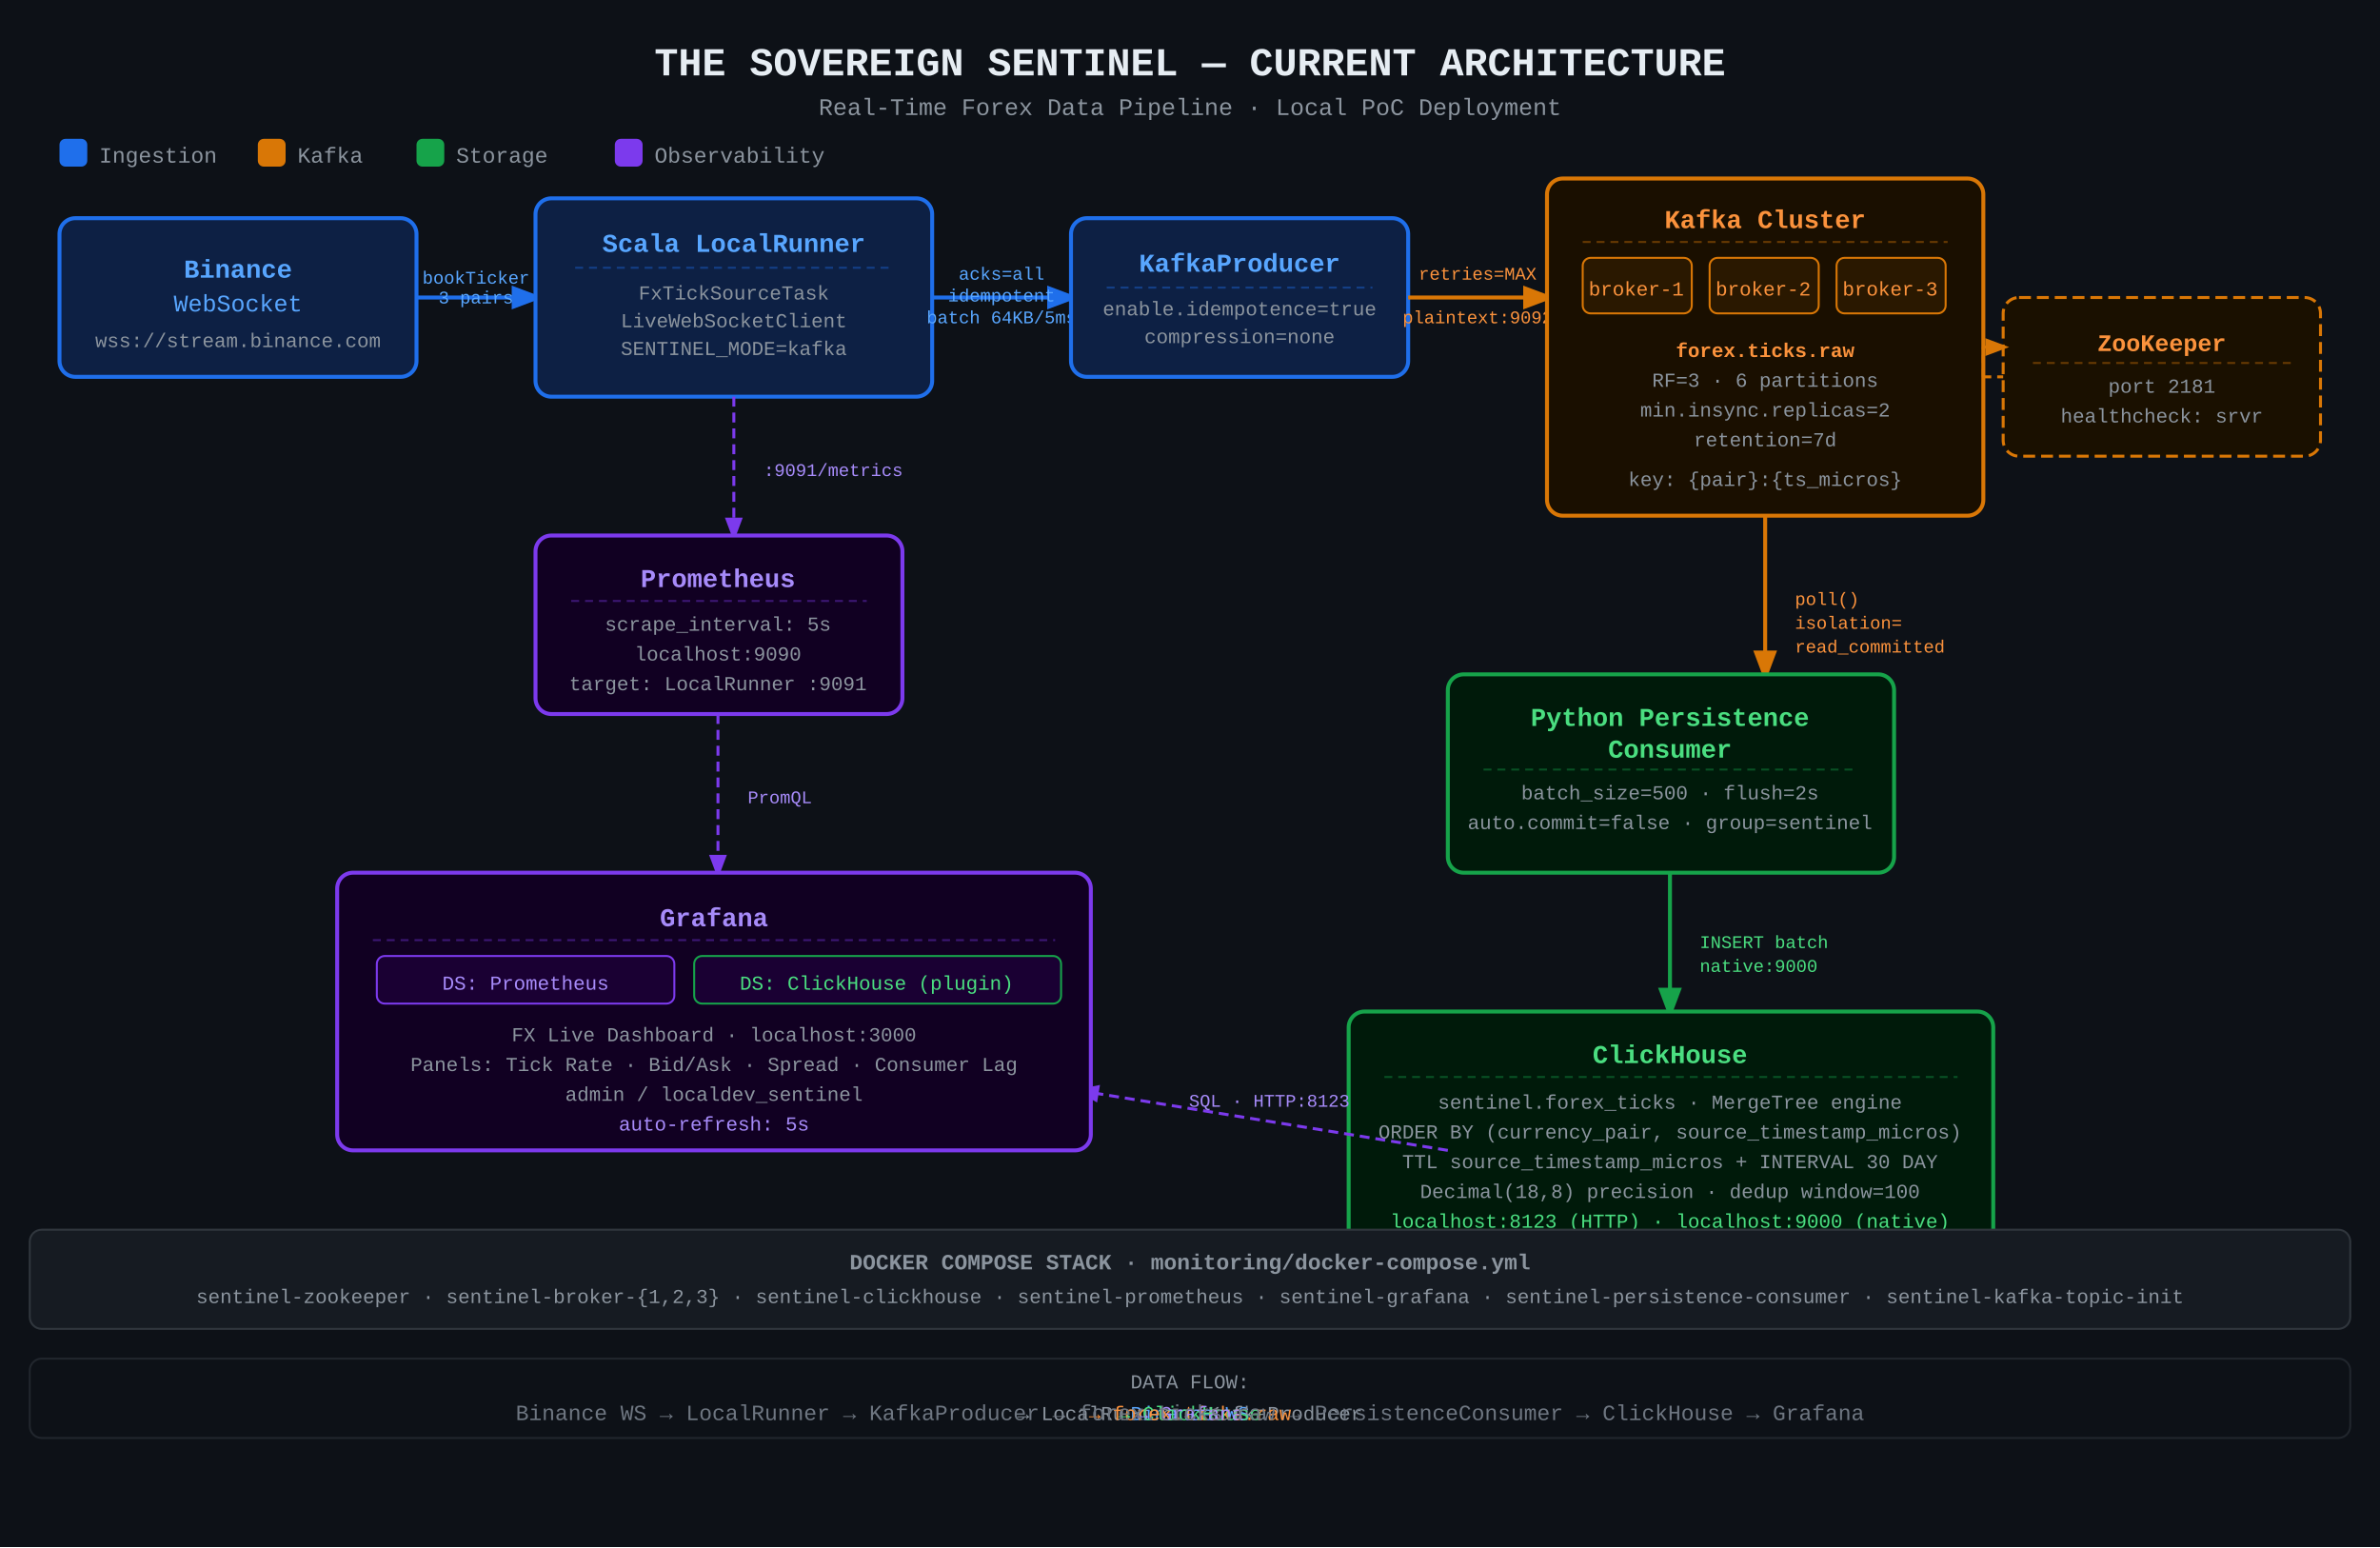
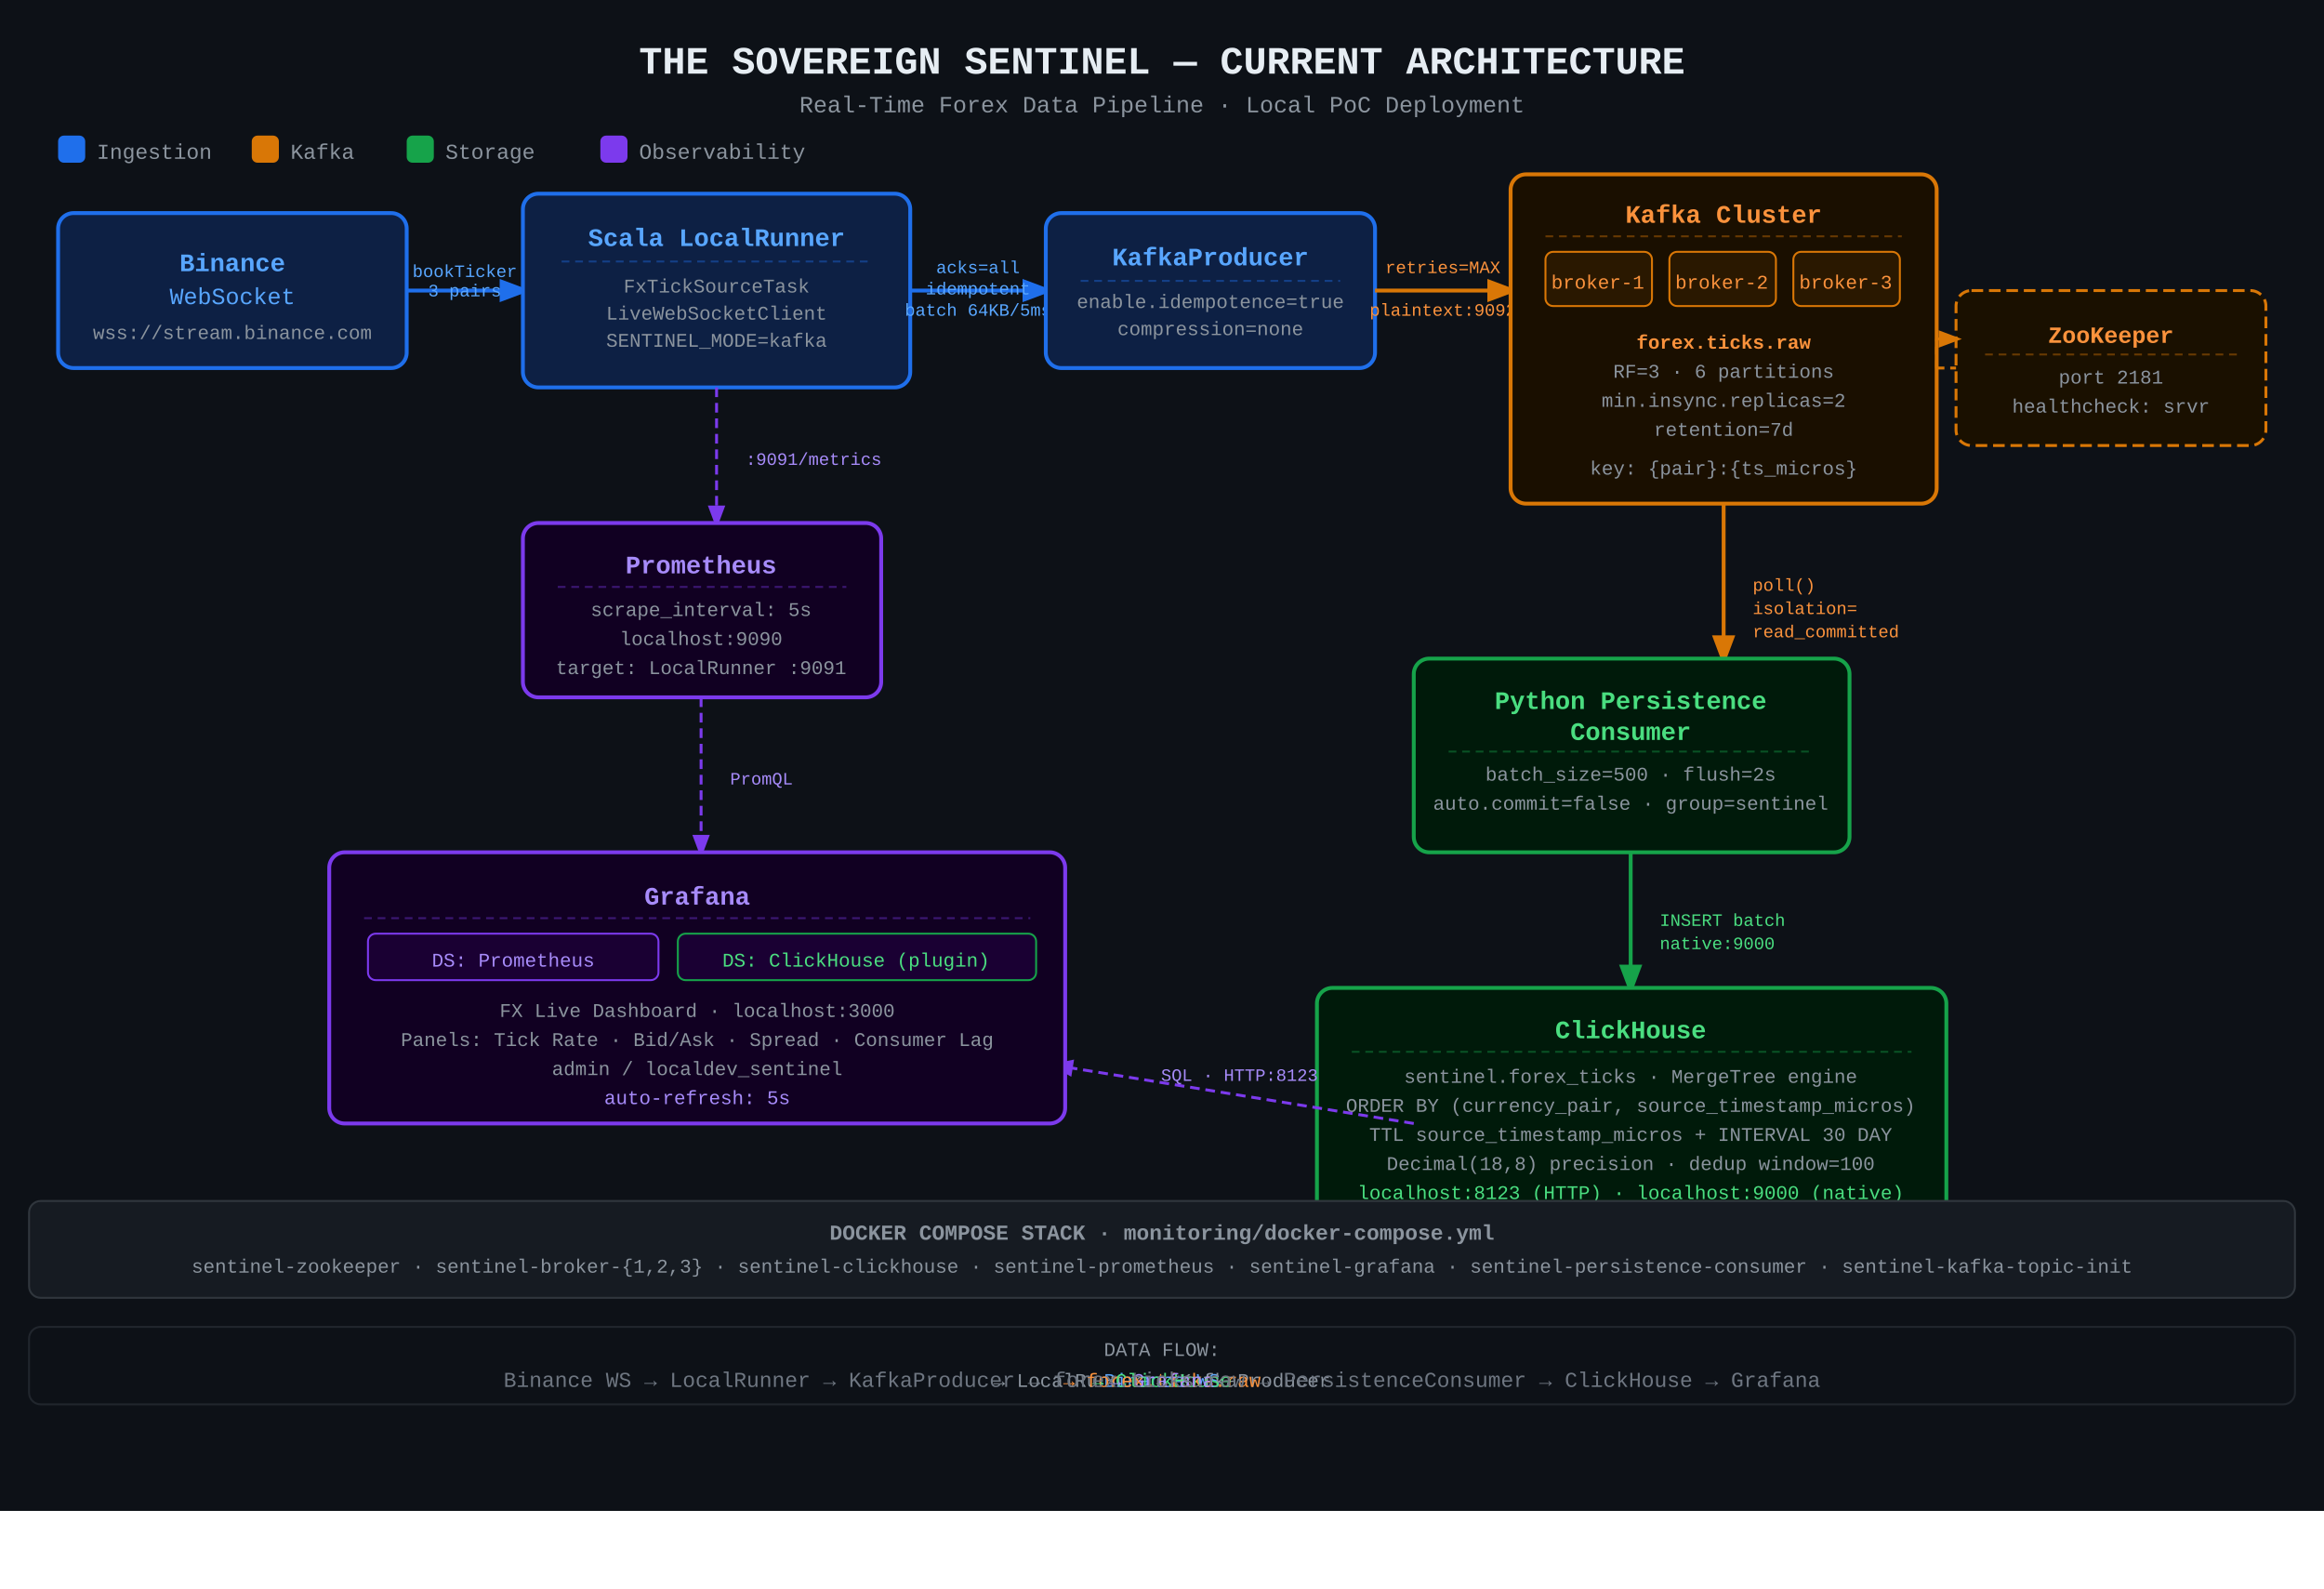
- <svg xmlns="http://www.w3.org/2000/svg" width="1200" height="780" viewBox="0 0 1200 780" font-family="'Courier New', Courier, monospace">
+ <svg xmlns="http://www.w3.org/2000/svg" width="1200" height="820" viewBox="0 0 1200 820" font-family="'Courier New', Courier, monospace">
  <rect width="1200" height="780" fill="#0d1117" />
  <text x="600" y="38" text-anchor="middle" font-size="20" font-weight="bold" fill="#e6edf3">THE SOVEREIGN SENTINEL — CURRENT ARCHITECTURE</text>
  <text x="600" y="58" text-anchor="middle" font-size="12" fill="#8b949e">Real-Time Forex Data Pipeline · Local PoC Deployment</text>
  <rect x="30" y="70" width="14" height="14" rx="3" fill="#1f6feb" />
  <text x="50" y="82" font-size="11" fill="#8b949e">Ingestion</text>
  <rect x="130" y="70" width="14" height="14" rx="3" fill="#d97706" />
  <text x="150" y="82" font-size="11" fill="#8b949e">Kafka</text>
  <rect x="210" y="70" width="14" height="14" rx="3" fill="#16a34a" />
  <text x="230" y="82" font-size="11" fill="#8b949e">Storage</text>
  <rect x="310" y="70" width="14" height="14" rx="3" fill="#7c3aed" />
  <text x="330" y="82" font-size="11" fill="#8b949e">Observability</text>
  <rect x="30" y="110" width="180" height="80" rx="8" fill="#0d2044" stroke="#1f6feb" stroke-width="2" />
  <text x="120" y="140" text-anchor="middle" font-size="13" font-weight="bold" fill="#58a6ff">Binance</text>
  <text x="120" y="157" text-anchor="middle" font-size="12" fill="#58a6ff">WebSocket</text>
  <text x="120" y="175" text-anchor="middle" font-size="10" fill="#8b949e">wss://stream.binance.com</text>
  <line x1="210" y1="150" x2="270" y2="150" stroke="#1f6feb" stroke-width="2" marker-end="url(#arrowBlue)" />
  <text x="240" y="143" text-anchor="middle" font-size="9" fill="#58a6ff">bookTicker</text>
  <text x="240" y="153" text-anchor="middle" font-size="9" fill="#58a6ff">3 pairs</text>
  <rect x="270" y="100" width="200" height="100" rx="8" fill="#0d2044" stroke="#1f6feb" stroke-width="2" />
  <text x="370" y="127" text-anchor="middle" font-size="13" font-weight="bold" fill="#58a6ff">Scala LocalRunner</text>
  <line x1="290" y1="135" x2="450" y2="135" stroke="#1f6feb" stroke-width="1" stroke-dasharray="4,3" opacity="0.4" />
  <text x="370" y="151" text-anchor="middle" font-size="10" fill="#8b949e">FxTickSourceTask</text>
  <text x="370" y="165" text-anchor="middle" font-size="10" fill="#8b949e">LiveWebSocketClient</text>
  <text x="370" y="179" text-anchor="middle" font-size="10" fill="#8b949e">SENTINEL_MODE=kafka</text>
  <line x1="370" y1="200" x2="370" y2="270" stroke="#7c3aed" stroke-width="1.5" stroke-dasharray="5,3" marker-end="url(#arrowPurple)" />
  <text x="385" y="240" font-size="9" fill="#a78bfa">:9091/metrics</text>
  <line x1="470" y1="150" x2="540" y2="150" stroke="#1f6feb" stroke-width="2" marker-end="url(#arrowBlue)" />
  <text x="505" y="141" text-anchor="middle" font-size="9" fill="#58a6ff">acks=all</text>
  <text x="505" y="152" text-anchor="middle" font-size="9" fill="#58a6ff">idempotent</text>
  <text x="505" y="163" text-anchor="middle" font-size="9" fill="#58a6ff">batch 64KB/5ms</text>
  <rect x="540" y="110" width="170" height="80" rx="8" fill="#0d2044" stroke="#1f6feb" stroke-width="2" />
  <text x="625" y="137" text-anchor="middle" font-size="13" font-weight="bold" fill="#58a6ff">KafkaProducer</text>
  <line x1="558" y1="145" x2="692" y2="145" stroke="#1f6feb" stroke-width="1" stroke-dasharray="4,3" opacity="0.4" />
  <text x="625" y="159" text-anchor="middle" font-size="10" fill="#8b949e">enable.idempotence=true</text>
  <text x="625" y="173" text-anchor="middle" font-size="10" fill="#8b949e">compression=none</text>
  <line x1="710" y1="150" x2="780" y2="150" stroke="#d97706" stroke-width="2" marker-end="url(#arrowOrange)" />
  <text x="745" y="141" text-anchor="middle" font-size="9" fill="#fb923c">retries=MAX</text>
  <text x="745" y="163" text-anchor="middle" font-size="9" fill="#fb923c">plaintext:9092</text>
  <rect x="780" y="90" width="220" height="170" rx="8" fill="#1a0f00" stroke="#d97706" stroke-width="2" />
  <text x="890" y="115" text-anchor="middle" font-size="13" font-weight="bold" fill="#fb923c">Kafka Cluster</text>
  <line x1="798" y1="122" x2="982" y2="122" stroke="#d97706" stroke-width="1" stroke-dasharray="4,3" opacity="0.4" />
  <rect x="798" y="130" width="55" height="28" rx="4" fill="#2a1800" stroke="#d97706" stroke-width="1" />
  <text x="825" y="149" text-anchor="middle" font-size="10" fill="#fb923c">broker-1</text>
  <rect x="862" y="130" width="55" height="28" rx="4" fill="#2a1800" stroke="#d97706" stroke-width="1" />
  <text x="889" y="149" text-anchor="middle" font-size="10" fill="#fb923c">broker-2</text>
  <rect x="926" y="130" width="55" height="28" rx="4" fill="#2a1800" stroke="#d97706" stroke-width="1" />
  <text x="953" y="149" text-anchor="middle" font-size="10" fill="#fb923c">broker-3</text>
  <text x="890" y="180" text-anchor="middle" font-size="10" fill="#fb923c" font-weight="bold">forex.ticks.raw</text>
  <text x="890" y="195" text-anchor="middle" font-size="10" fill="#8b949e">RF=3 · 6 partitions</text>
  <text x="890" y="210" text-anchor="middle" font-size="10" fill="#8b949e">min.insync.replicas=2</text>
  <text x="890" y="225" text-anchor="middle" font-size="10" fill="#8b949e">retention=7d</text>
  <text x="890" y="245" text-anchor="middle" font-size="10" fill="#8b949e">key: {pair}:{ts_micros}</text>
  <line x1="890" y1="260" x2="890" y2="340" stroke="#d97706" stroke-width="2" marker-end="url(#arrowOrange)" />
  <text x="905" y="305" font-size="9" fill="#fb923c">poll()</text>
  <text x="905" y="317" font-size="9" fill="#fb923c">isolation=</text>
  <text x="905" y="329" font-size="9" fill="#fb923c">read_committed</text>
  <rect x="730" y="340" width="225" height="100" rx="8" fill="#001a0a" stroke="#16a34a" stroke-width="2" />
  <text x="842" y="366" text-anchor="middle" font-size="13" font-weight="bold" fill="#4ade80">Python Persistence</text>
  <text x="842" y="382" text-anchor="middle" font-size="13" font-weight="bold" fill="#4ade80">Consumer</text>
  <line x1="748" y1="388" x2="937" y2="388" stroke="#16a34a" stroke-width="1" stroke-dasharray="4,3" opacity="0.4" />
  <text x="842" y="403" text-anchor="middle" font-size="10" fill="#8b949e">batch_size=500 · flush=2s</text>
  <text x="842" y="418" text-anchor="middle" font-size="10" fill="#8b949e">auto.commit=false · group=sentinel</text>
  <line x1="842" y1="440" x2="842" y2="510" stroke="#16a34a" stroke-width="2" marker-end="url(#arrowGreen)" />
  <text x="857" y="478" font-size="9" fill="#4ade80">INSERT batch</text>
  <text x="857" y="490" font-size="9" fill="#4ade80">native:9000</text>
  <rect x="680" y="510" width="325" height="120" rx="8" fill="#001a0a" stroke="#16a34a" stroke-width="2" />
  <text x="842" y="536" text-anchor="middle" font-size="13" font-weight="bold" fill="#4ade80">ClickHouse</text>
  <line x1="698" y1="543" x2="987" y2="543" stroke="#16a34a" stroke-width="1" stroke-dasharray="4,3" opacity="0.4" />
  <text x="842" y="559" text-anchor="middle" font-size="10" fill="#8b949e">sentinel.forex_ticks · MergeTree engine</text>
  <text x="842" y="574" text-anchor="middle" font-size="10" fill="#8b949e">ORDER BY (currency_pair, source_timestamp_micros)</text>
  <text x="842" y="589" text-anchor="middle" font-size="10" fill="#8b949e">TTL source_timestamp_micros + INTERVAL 30 DAY</text>
  <text x="842" y="604" text-anchor="middle" font-size="10" fill="#8b949e">Decimal(18,8) precision · dedup window=100</text>
  <text x="842" y="619" text-anchor="middle" font-size="10" fill="#4ade80">localhost:8123 (HTTP) · localhost:9000 (native)</text>
  <rect x="270" y="270" width="185" height="90" rx="8" fill="#110022" stroke="#7c3aed" stroke-width="2" />
  <text x="362" y="296" text-anchor="middle" font-size="13" font-weight="bold" fill="#a78bfa">Prometheus</text>
  <line x1="288" y1="303" x2="437" y2="303" stroke="#7c3aed" stroke-width="1" stroke-dasharray="4,3" opacity="0.4" />
  <text x="362" y="318" text-anchor="middle" font-size="10" fill="#8b949e">scrape_interval: 5s</text>
  <text x="362" y="333" text-anchor="middle" font-size="10" fill="#8b949e">localhost:9090</text>
  <text x="362" y="348" text-anchor="middle" font-size="10" fill="#8b949e">target: LocalRunner :9091</text>
  <line x1="362" y1="360" x2="362" y2="440" stroke="#7c3aed" stroke-width="1.5" stroke-dasharray="5,3" marker-end="url(#arrowPurple)" />
  <text x="377" y="405" font-size="9" fill="#a78bfa">PromQL</text>
  <line x1="730" y1="580" x2="545" y2="550" stroke="#7c3aed" stroke-width="1.5" stroke-dasharray="5,3" marker-end="url(#arrowPurple)" />
  <text x="640" y="558" text-anchor="middle" font-size="9" fill="#a78bfa">SQL · HTTP:8123</text>
  <rect x="170" y="440" width="380" height="140" rx="8" fill="#110022" stroke="#7c3aed" stroke-width="2" />
  <text x="360" y="467" text-anchor="middle" font-size="13" font-weight="bold" fill="#a78bfa">Grafana</text>
  <line x1="188" y1="474" x2="532" y2="474" stroke="#7c3aed" stroke-width="1" stroke-dasharray="4,3" opacity="0.4" />
  <rect x="190" y="482" width="150" height="24" rx="4" fill="#1a0033" stroke="#7c3aed" stroke-width="1" />
  <text x="265" y="499" text-anchor="middle" font-size="10" fill="#a78bfa">DS: Prometheus</text>
  <rect x="350" y="482" width="185" height="24" rx="4" fill="#1a0033" stroke="#16a34a" stroke-width="1" />
  <text x="442" y="499" text-anchor="middle" font-size="10" fill="#4ade80">DS: ClickHouse (plugin)</text>
  <text x="360" y="525" text-anchor="middle" font-size="10" fill="#8b949e">FX Live Dashboard · localhost:3000</text>
  <text x="360" y="540" text-anchor="middle" font-size="10" fill="#8b949e">Panels: Tick Rate · Bid/Ask · Spread · Consumer Lag</text>
  <text x="360" y="555" text-anchor="middle" font-size="10" fill="#8b949e">admin / localdev_sentinel</text>
  <text x="360" y="570" text-anchor="middle" font-size="10" fill="#a78bfa">auto-refresh: 5s</text>
  <rect x="1010" y="150" width="160" height="80" rx="8" fill="#1a1000" stroke="#d97706" stroke-width="1.5" stroke-dasharray="6,3" />
  <text x="1090" y="177" text-anchor="middle" font-size="12" font-weight="bold" fill="#fb923c">ZooKeeper</text>
  <line x1="1025" y1="183" x2="1155" y2="183" stroke="#d97706" stroke-width="1" stroke-dasharray="4,3" opacity="0.4" />
  <text x="1090" y="198" text-anchor="middle" font-size="10" fill="#8b949e">port 2181</text>
  <text x="1090" y="213" text-anchor="middle" font-size="10" fill="#8b949e">healthcheck: srvr</text>
  <line x1="1000" y1="190" x2="1010" y2="190" stroke="#d97706" stroke-width="1.5" stroke-dasharray="4,3" />
  <line x1="1000" y1="190" x2="1000" y2="175" stroke="#d97706" stroke-width="1.5" stroke-dasharray="4,3" />
  <line x1="1000" y1="175" x2="1010" y2="175" stroke="#d97706" stroke-width="1.5" stroke-dasharray="4,3" marker-end="url(#arrowOrange)" />
  <rect x="15" y="620" width="1170" height="50" rx="6" fill="#161b22" stroke="#30363d" stroke-width="1" />
  <text x="600" y="640" text-anchor="middle" font-size="11" font-weight="bold" fill="#8b949e">DOCKER COMPOSE STACK  ·  monitoring/docker-compose.yml</text>
  <text x="600" y="657" text-anchor="middle" font-size="10" fill="#8b949e">sentinel-zookeeper · sentinel-broker-{1,2,3} · sentinel-clickhouse · sentinel-prometheus · sentinel-grafana · sentinel-persistence-consumer · sentinel-kafka-topic-init</text>
  <rect x="15" y="685" width="1170" height="40" rx="6" fill="#0d1117" stroke="#21262d" stroke-width="1" />
  <text x="600" y="700" text-anchor="middle" font-size="10" fill="#8b949e">DATA FLOW:</text>
  <text x="600" y="716" text-anchor="middle" font-size="10" fill="#58a6ff">Binance WS </text>
  <text x="600" y="716" text-anchor="middle" font-size="10" fill="#8b949e">                   → LocalRunner → KafkaProducer </text>
  <text x="600" y="716" text-anchor="middle" font-size="10" fill="#fb923c">                                                          → forex.ticks.raw </text>
  <text x="600" y="716" text-anchor="middle" font-size="10" fill="#4ade80">                                                                                       → ClickHouse </text>
  <text x="600" y="716" text-anchor="middle" font-size="10" fill="#a78bfa">                                                                                                          → Grafana</text>
  <text x="600" y="716" text-anchor="middle" font-size="11" fill="#6e7681">Binance WS  →  LocalRunner  →  KafkaProducer  →  forex.ticks.raw  →  PersistenceConsumer  →  ClickHouse  →  Grafana</text>
  <defs>
    <marker id="arrowBlue" markerWidth="8" markerHeight="8" refX="6" refY="3" orient="auto">
      <path d="M0,0 L0,6 L8,3 z" fill="#1f6feb" />
    </marker>
    <marker id="arrowOrange" markerWidth="8" markerHeight="8" refX="6" refY="3" orient="auto">
      <path d="M0,0 L0,6 L8,3 z" fill="#d97706" />
    </marker>
    <marker id="arrowGreen" markerWidth="8" markerHeight="8" refX="6" refY="3" orient="auto">
      <path d="M0,0 L0,6 L8,3 z" fill="#16a34a" />
    </marker>
    <marker id="arrowPurple" markerWidth="8" markerHeight="8" refX="6" refY="3" orient="auto">
      <path d="M0,0 L0,6 L8,3 z" fill="#7c3aed" />
    </marker>
  </defs>
</svg>
